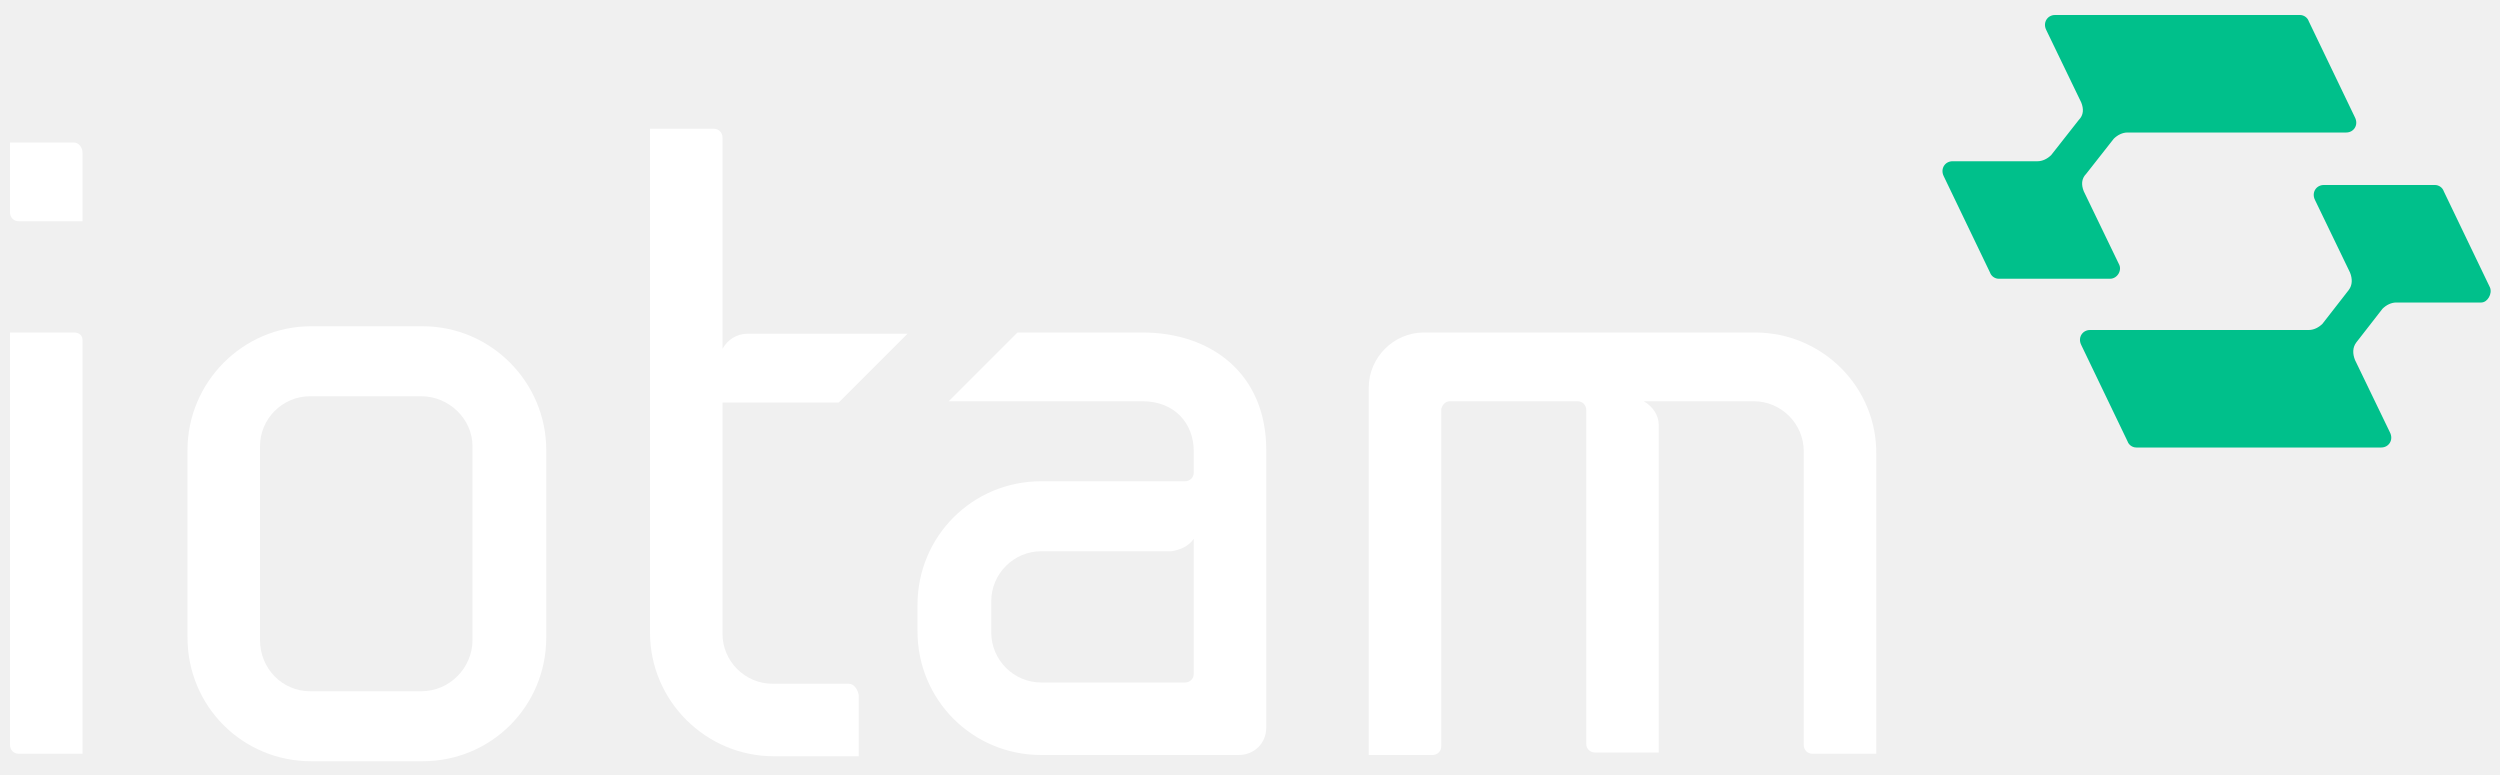
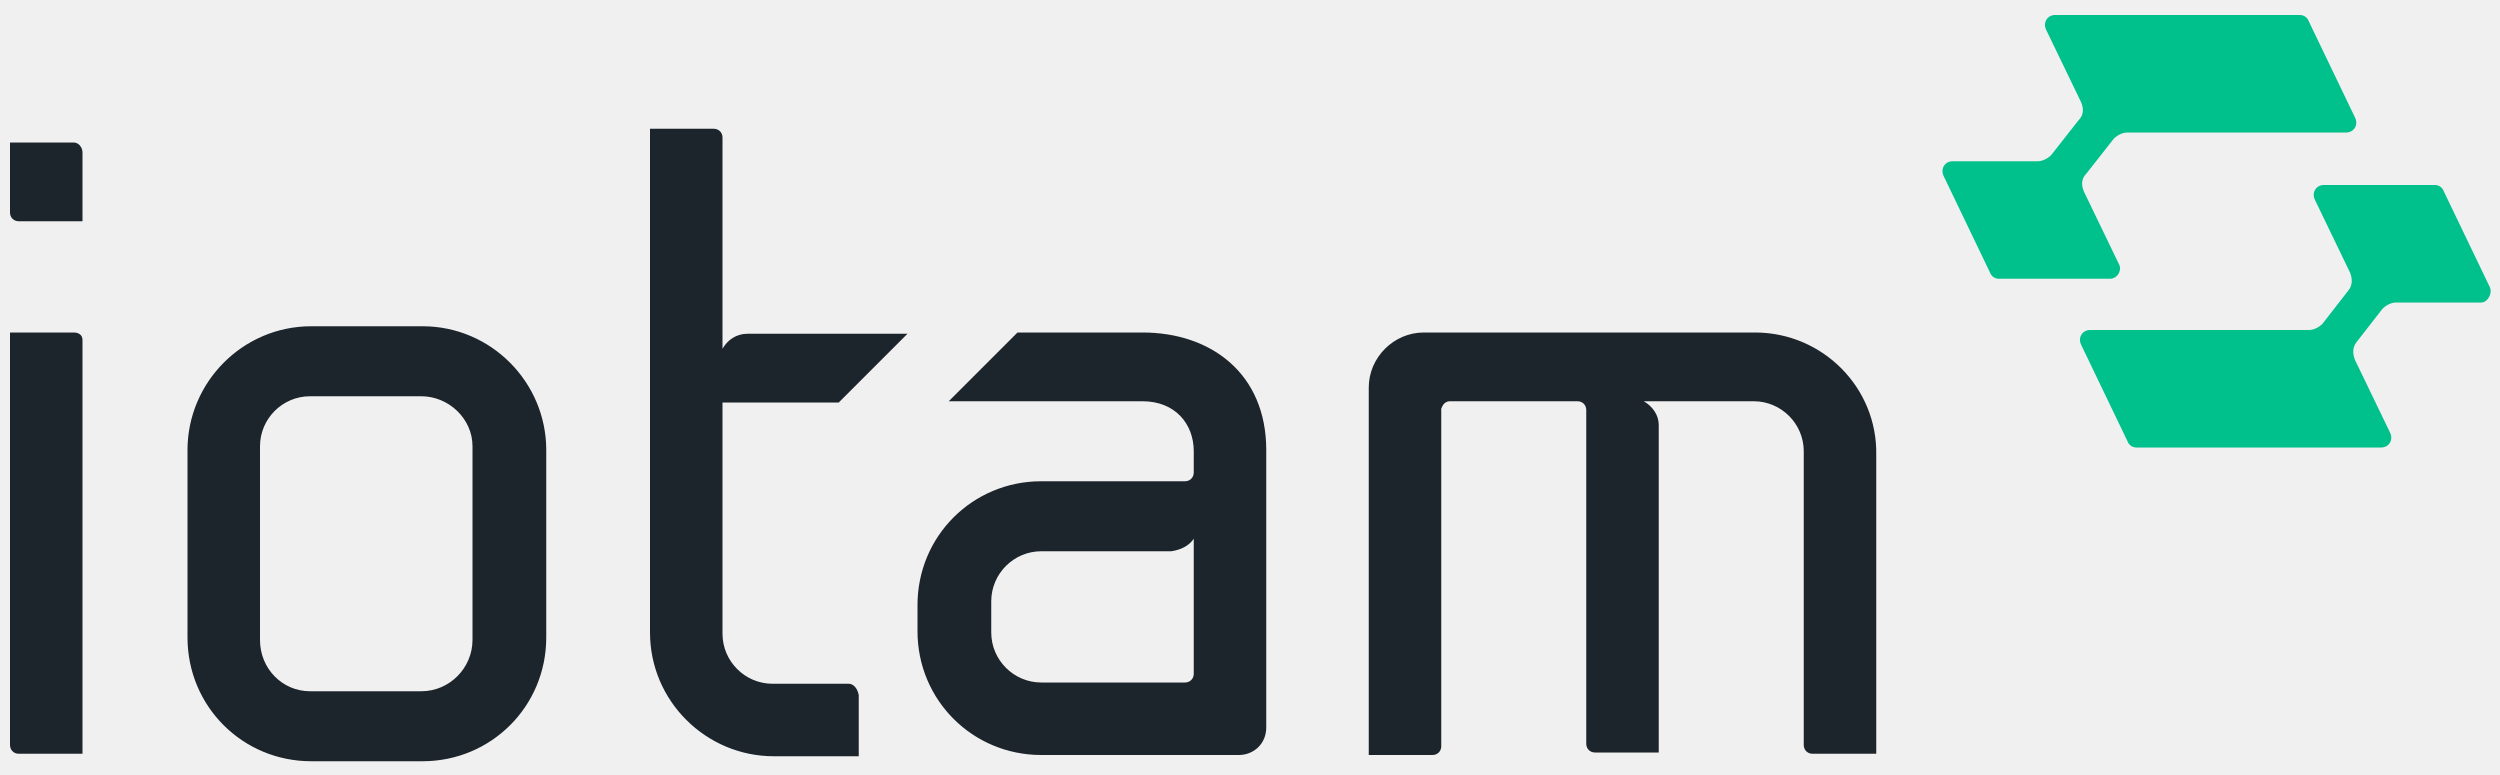
- <svg xmlns="http://www.w3.org/2000/svg" version="1.1" id="Capa_1" x="0px" y="0px" viewBox="0 0 200 62" style="enable-background:new 0 0 200 62;" xml:space="preserve">
-   <style type="text/css">
- 	.st0{fill:#FFFFFF;}
- 	.st1{fill:#00C08B;}
- </style>
+ <svg xmlns="http://www.w3.org/2000/svg" width="100%" height="100%" viewBox="0 0 200 62" version="1.1" xml:space="preserve" style="fill-rule:evenodd;clip-rule:evenodd;stroke-linejoin:round;stroke-miterlimit:2;">
  <g>
+     <path d="M5.9,26.6C6.3,26.6 6.6,26.8 6.6,27.2L6.6,60.3L1.5,60.3C1.1,60.3 0.8,60 0.8,59.6L0.8,26.6L5.9,26.6ZM5.9,11.4C6.3,11.4 6.6,11.8 6.6,12.2L6.6,17.7L1.5,17.7C1.1,17.7 0.8,17.4 0.8,17L0.8,11.4L5.9,11.4ZM33.8,26.1C39.3,26.1 43.7,30.6 43.7,36L43.7,51C43.7,56.5 39.3,60.9 33.8,60.9L24.9,60.9C19.4,60.9 15,56.5 15,51L15,36C15,30.6 19.4,26.1 24.9,26.1L33.8,26.1ZM37.8,51.2L37.8,35.7C37.8,33.5 35.9,31.7 33.7,31.7L24.8,31.7C22.6,31.7 20.8,33.5 20.8,35.7L20.8,51.2C20.8,53.5 22.6,55.3 24.8,55.3L33.7,55.3C36,55.3 37.8,53.4 37.8,51.2ZM140.4,26.6C145.8,26.6 150.2,31 150.1,36.4L150.1,60.3L145,60.3C144.6,60.3 144.3,60 144.3,59.6L144.3,36.1C144.3,33.9 142.5,32.1 140.3,32.1L131.5,32.1C132.2,32.5 132.7,33.2 132.7,34L132.7,60.2L127.6,60.2C127.2,60.2 126.9,59.9 126.9,59.5L126.9,32.8C126.9,32.4 126.6,32.1 126.2,32.1L116,32.1C115.6,32.1 115.4,32.4 115.3,32.7L115.3,59.7C115.3,60.1 115,60.4 114.6,60.4L109.5,60.4L109.5,31C109.5,28.6 111.5,26.6 113.9,26.6L140.4,26.6ZM67.9,54.7C68.3,54.7 68.6,55.1 68.7,55.6L68.7,60.5L61.9,60.5C56.5,60.5 52,56.1 52,50.6L52,10.3L57.1,10.3C57.5,10.3 57.8,10.6 57.8,11L57.8,27.9C58.2,27.2 58.9,26.7 59.8,26.7L72.6,26.7L67.1,32.2L57.8,32.2L57.8,50.7C57.8,52.9 59.6,54.7 61.8,54.7L67.9,54.7ZM91.4,26.6C96.9,26.6 101.3,29.9 101.3,36L101.3,58.2C101.3,59.5 100.3,60.4 99.1,60.4L83.3,60.4C77.8,60.4 73.4,56 73.4,50.5L73.4,48.4C73.4,42.9 77.8,38.5 83.3,38.5L94.8,38.5C95.2,38.5 95.5,38.2 95.5,37.8L95.5,36.1C95.5,33.9 94,32.1 91.4,32.1L75.9,32.1L81.4,26.6L91.4,26.6ZM95.5,53.9L95.5,43.1C95.1,43.7 94.4,44 93.7,44.1L83.3,44.1C81.1,44.1 79.3,45.9 79.3,48.1L79.3,50.6C79.3,52.8 81.1,54.6 83.3,54.6L94.8,54.6C95.2,54.6 95.5,54.3 95.5,53.9Z" style="fill:rgb(29,37,44);" />
    <g>
-       <path class="st0" d="M5.9,26.6H0.8v33c0,0.4,0.3,0.7,0.7,0.7h5.1V27.2C6.6,26.8,6.3,26.6,5.9,26.6z" />
-       <path class="st0" d="M5.9,11.4H0.8V17c0,0.4,0.3,0.7,0.7,0.7h5.1v-5.5C6.6,11.8,6.3,11.4,5.9,11.4z" />
-       <path class="st0" d="M33.8,26.1h-8.9c-5.5,0-9.9,4.5-9.9,9.9v15c0,5.5,4.4,9.9,9.9,9.9h8.9c5.5,0,9.9-4.4,9.9-9.9V36    C43.7,30.6,39.3,26.1,33.8,26.1z M37.8,51.2c0,2.2-1.8,4.1-4.1,4.1h-8.9c-2.2,0-4-1.8-4-4.1V35.7c0-2.2,1.8-4,4-4h8.9    c2.2,0,4.1,1.8,4.1,4V51.2z" />
-       <path class="st0" d="M140.4,26.6h-26.5c-2.4,0-4.4,2-4.4,4.4v29.4h5.1c0.4,0,0.7-0.3,0.7-0.7V32.7c0.1-0.3,0.3-0.6,0.7-0.6h10.2    c0.4,0,0.7,0.3,0.7,0.7v26.7c0,0.4,0.3,0.7,0.7,0.7h5.1V34c0-0.8-0.5-1.5-1.2-1.9h8.8c2.2,0,4,1.8,4,4v23.5c0,0.4,0.3,0.7,0.7,0.7    h5.1V36.4C150.2,31,145.8,26.6,140.4,26.6z" />
-       <path class="st0" d="M67.9,54.7h-6.1c-2.2,0-4-1.8-4-4V32.2h9.3l5.5-5.5H59.8c-0.9,0-1.6,0.5-2,1.2V11c0-0.4-0.3-0.7-0.7-0.7H52    v40.3c0,5.5,4.5,9.9,9.9,9.9h6.8v-4.9C68.6,55.1,68.3,54.7,67.9,54.7z" />
-       <path class="st0" d="M91.4,26.6h-10l-5.5,5.5h15.5c2.6,0,4.1,1.8,4.1,4v1.7c0,0.4-0.3,0.7-0.7,0.7H83.3c-5.5,0-9.9,4.4-9.9,9.9    v2.1c0,5.5,4.4,9.9,9.9,9.9h12.1h3h0.7c1.2,0,2.2-0.9,2.2-2.2V36C101.3,29.9,96.9,26.6,91.4,26.6z M95.5,53.9    c0,0.4-0.3,0.7-0.7,0.7H83.3c-2.2,0-4-1.8-4-4v-2.5c0-2.2,1.8-4,4-4h10.4c0.7-0.1,1.4-0.4,1.8-1V53.9z" />
-     </g>
-     <g>
-       <path class="st1" d="M169.5,21.1l-2.8-5.8c-0.2-0.5-0.2-1,0.2-1.4l2.2-2.8c0.3-0.3,0.7-0.5,1.1-0.5h17.5c0.6,0,1-0.6,0.7-1.2    l-3.7-7.7c-0.1-0.3-0.4-0.5-0.7-0.5h-19.6c-0.6,0-1,0.6-0.7,1.2l2.8,5.8c0.2,0.5,0.2,1-0.2,1.4l-2.2,2.8c-0.3,0.3-0.7,0.5-1.1,0.5    h-6.8c-0.6,0-1,0.6-0.7,1.2l3.7,7.7c0.1,0.3,0.4,0.5,0.7,0.5h8.9C169.4,22.3,169.8,21.6,169.5,21.1z" />
-       <path class="st1" d="M199.2,23l-3.7-7.7c-0.1-0.3-0.4-0.5-0.7-0.5h-8.9c-0.6,0-1,0.6-0.7,1.2l2.8,5.8c0.2,0.5,0.2,1-0.1,1.4    l-2.1,2.7c-0.3,0.3-0.7,0.5-1.1,0.5h-17.5c-0.6,0-1,0.6-0.7,1.2l3.7,7.7c0.1,0.3,0.4,0.5,0.7,0.5h19.6c0.6,0,1-0.6,0.7-1.2    l-2.8-5.8c-0.2-0.5-0.2-1,0.1-1.4l2.1-2.7c0.3-0.3,0.7-0.5,1.1-0.5h6.8C199,24.2,199.4,23.5,199.2,23z" />
+       <path d="M169.5,21.1L166.7,15.3C166.5,14.8 166.5,14.3 166.9,13.9L169.1,11.1C169.4,10.8 169.8,10.6 170.2,10.6L187.7,10.6C188.3,10.6 188.7,10 188.4,9.4L184.7,1.7C184.6,1.4 184.3,1.2 184,1.2L164.4,1.2C163.8,1.2 163.4,1.8 163.7,2.4L166.5,8.2C166.7,8.7 166.7,9.2 166.3,9.6L164.1,12.4C163.8,12.7 163.4,12.9 163,12.9L156.2,12.9C155.6,12.9 155.2,13.5 155.5,14.1L159.2,21.8C159.3,22.1 159.6,22.3 159.9,22.3L168.8,22.3C169.4,22.3 169.8,21.6 169.5,21.1Z" style="fill:rgb(0,192,139);fill-rule:nonzero;" />
+       <path d="M199.2,23L195.5,15.3C195.4,15 195.1,14.8 194.8,14.8L185.9,14.8C185.3,14.8 184.9,15.4 185.2,16L188,21.8C188.2,22.3 188.2,22.8 187.9,23.2L185.8,25.9C185.5,26.2 185.1,26.4 184.7,26.4L167.2,26.4C166.6,26.4 166.2,27 166.5,27.6L170.2,35.3C170.3,35.6 170.6,35.8 170.9,35.8L190.5,35.8C191.1,35.8 191.5,35.2 191.2,34.6L188.4,28.8C188.2,28.3 188.2,27.8 188.5,27.4L190.6,24.7C190.9,24.4 191.3,24.2 191.7,24.2L198.5,24.2C199,24.2 199.4,23.5 199.2,23Z" style="fill:rgb(0,192,139);fill-rule:nonzero;" />
    </g>
  </g>
</svg>
